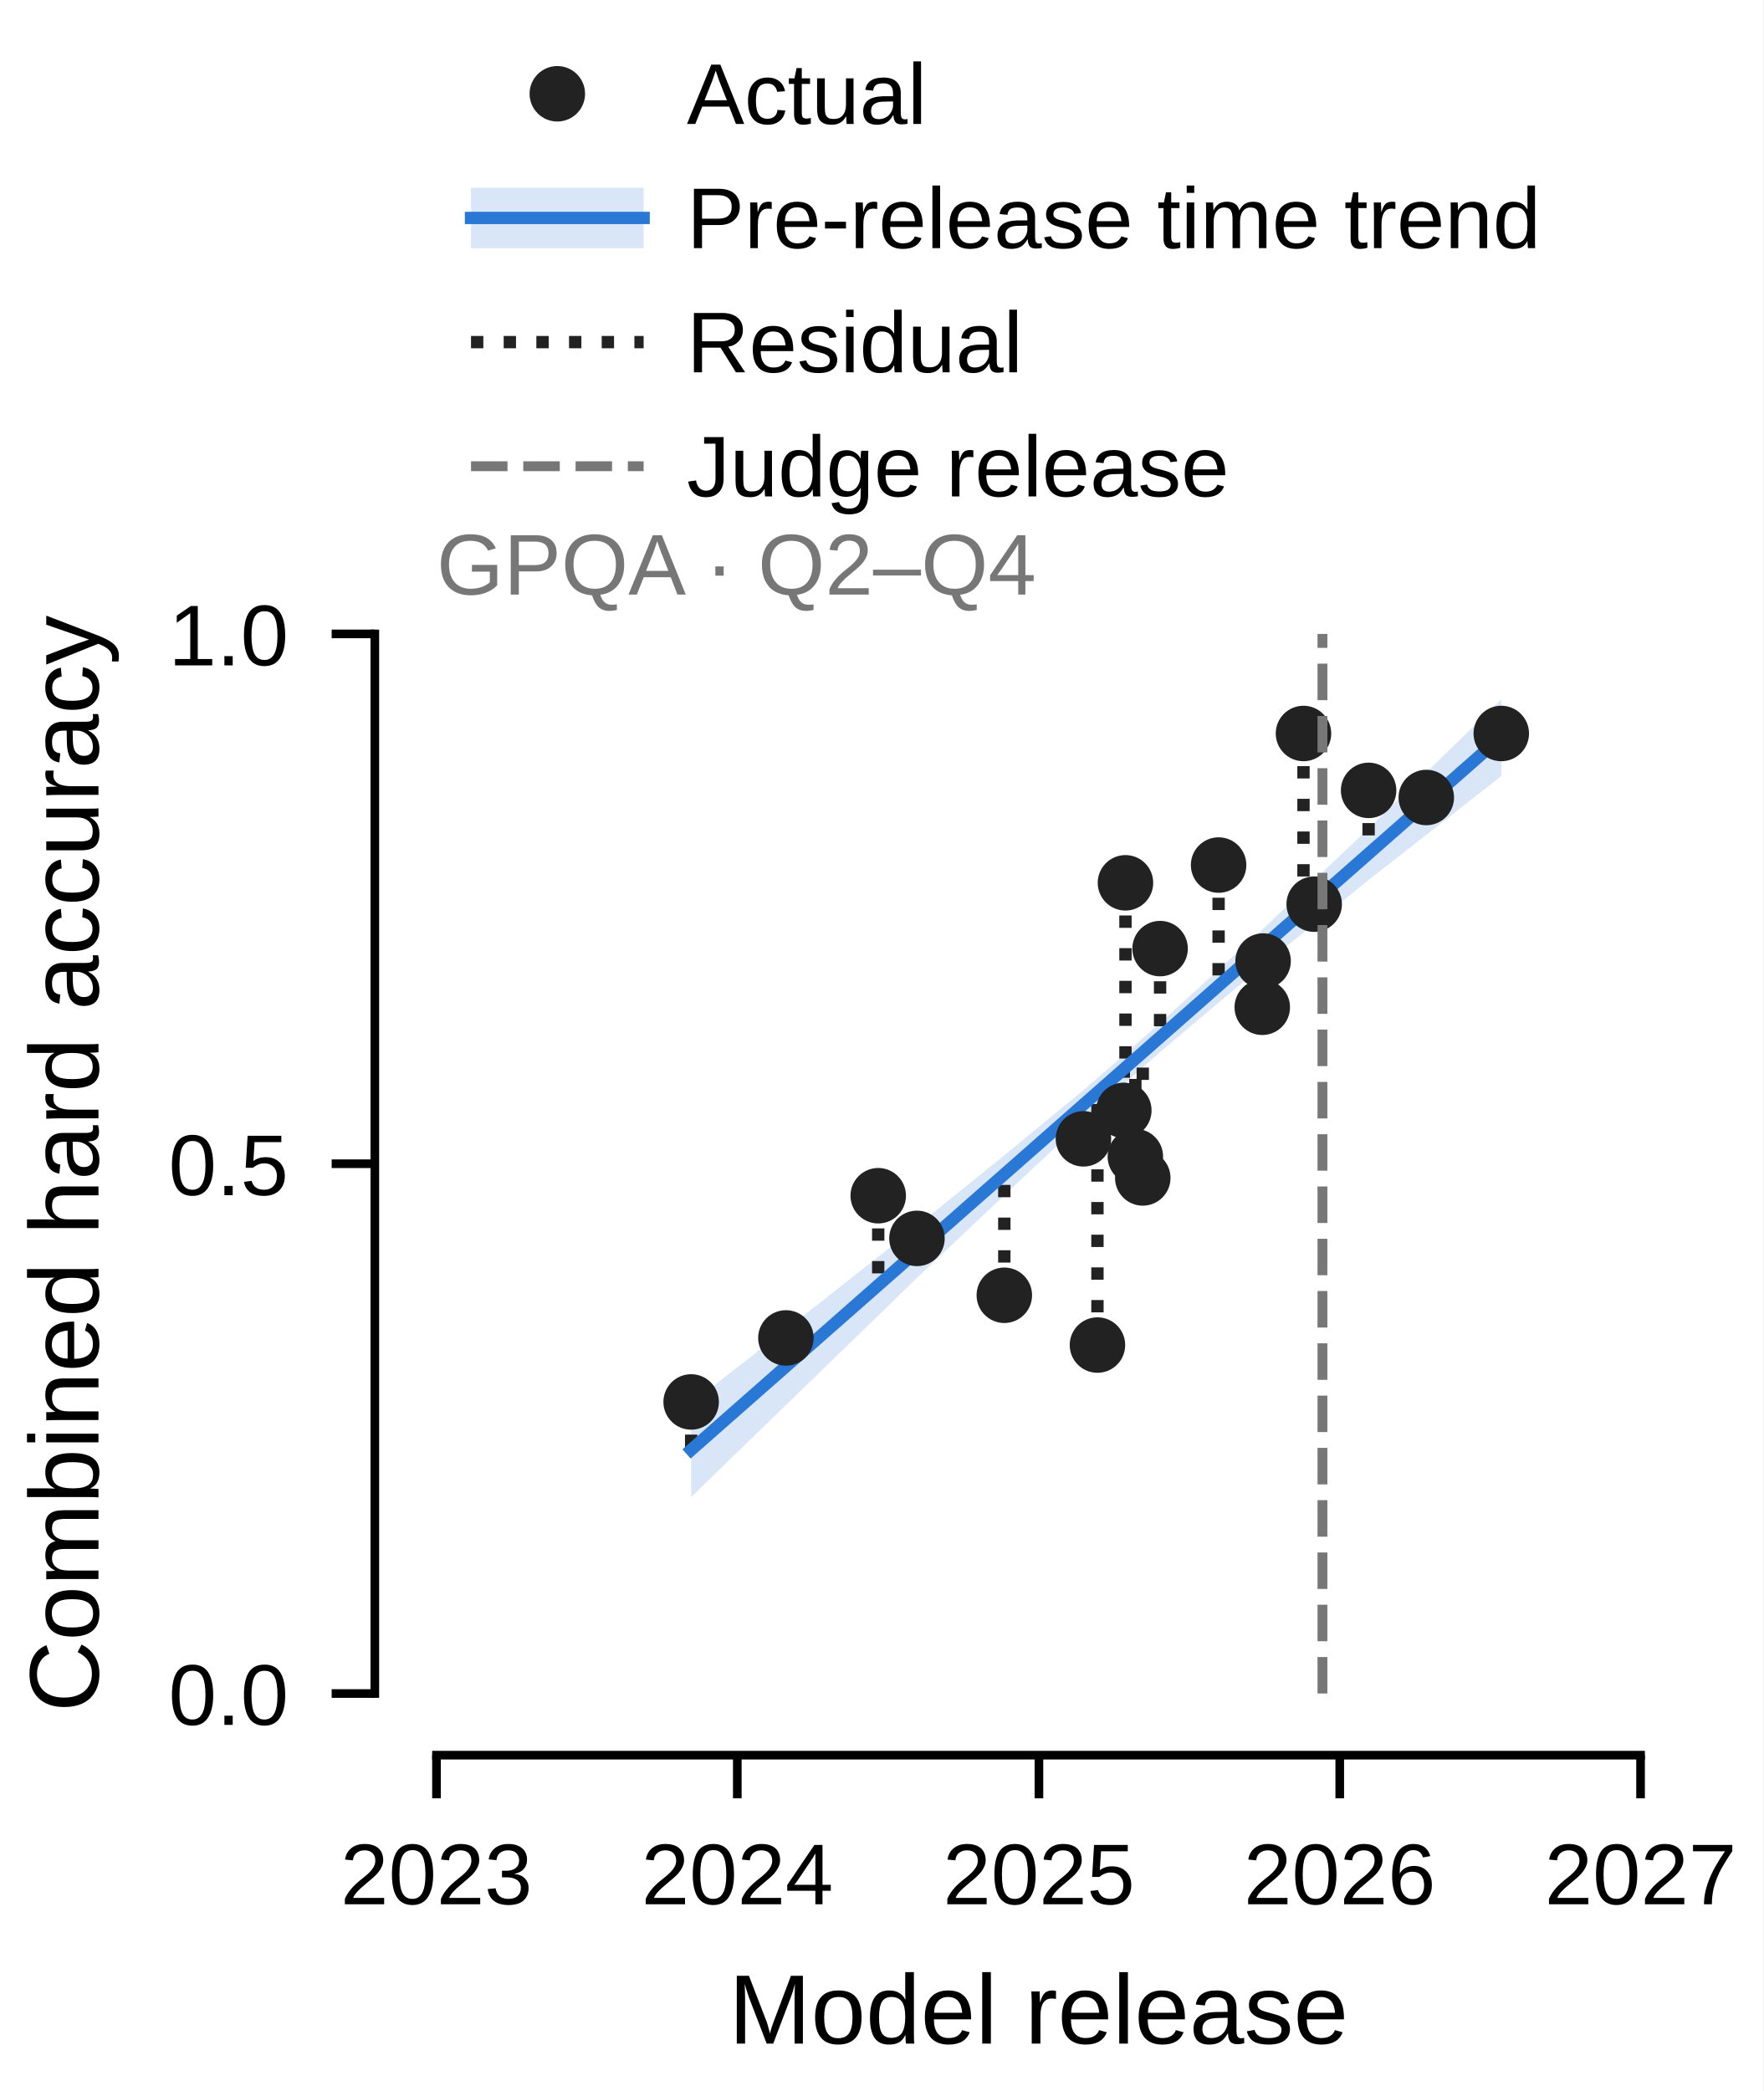
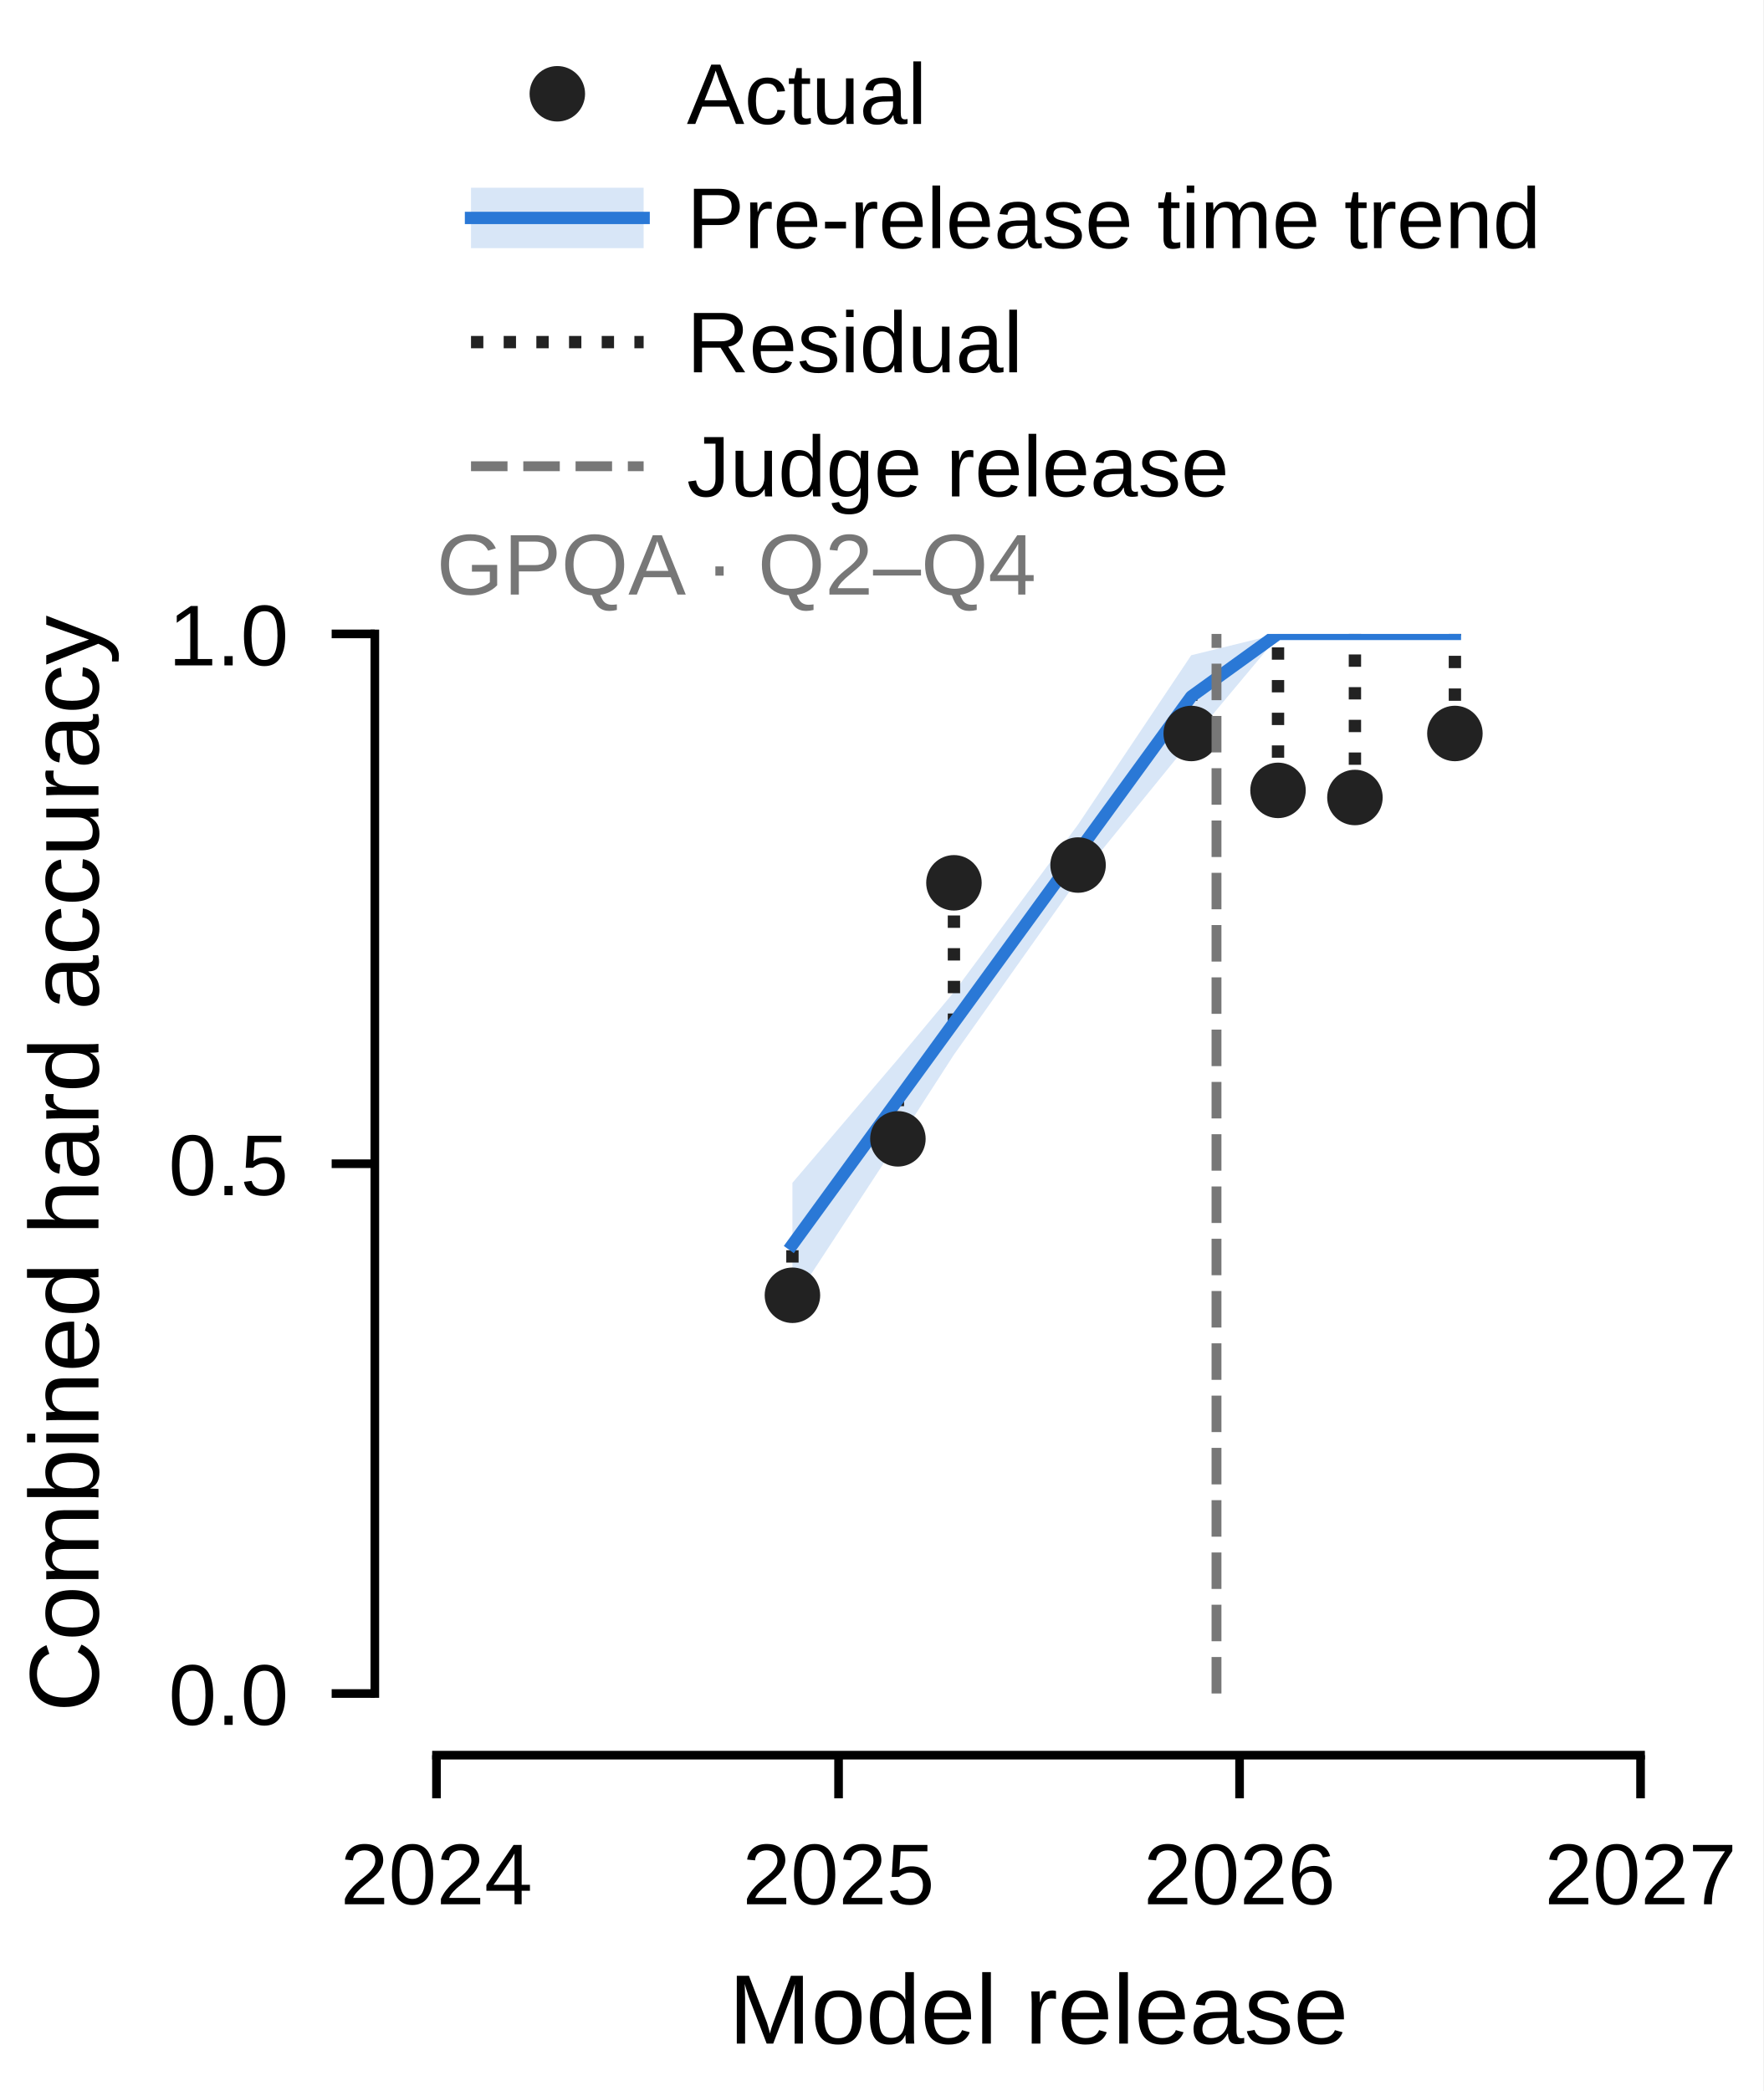
<svg xmlns="http://www.w3.org/2000/svg" xmlns:xlink="http://www.w3.org/1999/xlink" width="142.993pt" height="169.581pt" viewBox="0 0 142.993 169.581" version="1.1">
  <defs>
    <style type="text/css">*{stroke-linejoin: round; stroke-linecap: butt}</style>
  </defs>
  <g id="figure_1">
    <g id="patch_1">
      <path d="M 0 169.581 L 142.993 169.581 L 142.993 0 L 0 0 z " style="fill: #ffffff" />
    </g>
    <g id="axes_1">
      <g id="patch_2">
        <path d="M 35.398 137.344 L 133.048 137.344 L 133.048 51.412 L 35.398 51.412 z " style="fill: #ffffff" />
      </g>
      <g id="FillBetweenPolyCollection_1">
        <defs>
-           <path id="m65f8db8a64" d="M 56.051 -55.771 L 56.051 -48.169 L 63.737 -55.632 L 71.223 -62.886 L 74.364 -65.95 L 81.449 -72.647 L 87.866 -78.667 L 89.002 -79.747 L 91.141 -81.655 L 91.274 -81.773 L 92.076 -82.477 L 92.678 -83.025 L 94.082 -84.262 L 98.827 -88.273 L 102.369 -91.237 L 102.436 -91.294 L 105.711 -93.947 L 106.58 -94.634 L 110.992 -98.214 L 115.67 -101.875 L 121.752 -106.642 L 121.752 -112.859 L 121.752 -112.859 L 115.67 -106.936 L 110.992 -102.388 L 106.58 -98.206 L 105.711 -97.375 L 102.436 -94.246 L 102.369 -94.182 L 98.827 -90.935 L 94.082 -86.619 L 92.678 -85.376 L 92.076 -84.839 L 91.274 -84.122 L 91.141 -84.009 L 89.002 -82.144 L 87.866 -81.17 L 81.449 -75.887 L 74.364 -70.158 L 71.223 -67.651 L 63.737 -61.759 L 56.051 -55.771 z " />
+           <path id="mdc21cc2092" d="M 64.265 -73.654 L 64.265 -63.937 L 72.819 -77 L 77.363 -84.047 L 87.43 -98.261 L 96.607 -109.556 L 103.646 -117.967 L 109.883 -118.169 L 117.991 -118.169 L 117.991 -118.169 L 117.991 -118.169 L 109.883 -118.169 L 103.646 -118.169 L 96.607 -116.441 L 87.43 -102.713 L 77.363 -89.125 L 72.819 -83.681 L 64.265 -73.654 z " />
        </defs>
-         <g clip-path="url(#p98dc991f44)">
-           <use xlink:href="#m65f8db8a64" x="0" y="169.581" style="fill: #2a78d6; fill-opacity: 0.18" />
+         <g clip-path="url(#p89c9f3dd5c)">
+           <use xlink:href="#mdc21cc2092" x="0" y="169.581" style="fill: #2a78d6; fill-opacity: 0.18" />
        </g>
      </g>
      <g id="matplotlib.axis_1">
        <g id="xtick_1">
          <g id="line2d_1">
            <defs>
-               <path id="m74aeeb4022" d="M 0 0 L 0 3.5 " style="stroke: #000000; stroke-width: 0.7" />
+               <path id="me6c84aa8fd" d="M 0 0 L 0 3.5 " style="stroke: #000000; stroke-width: 0.7" />
            </defs>
            <g>
-               <use xlink:href="#m74aeeb4022" x="35.398" y="142.344" style="stroke: #000000; stroke-width: 0.7" />
+               <use xlink:href="#me6c84aa8fd" x="35.398" y="142.344" style="stroke: #000000; stroke-width: 0.7" />
            </g>
          </g>
          <g id="text_1">
-             <text style="font-size: 7px; font-family: 'Arial', 'DejaVu Sans', sans-serif; text-anchor: middle" x="35.398" y="154.44" transform="rotate(-0 35.39797 154.4402)">2023</text>
+             <text style="font-size: 7px; font-family: 'Arial', 'DejaVu Sans', sans-serif; text-anchor: middle" x="35.398" y="154.44" transform="rotate(-0 35.39797 154.4402)">2024</text>
          </g>
        </g>
        <g id="xtick_2">
          <g id="line2d_2">
            <g>
-               <use xlink:href="#m74aeeb4022" x="59.794" y="142.344" style="stroke: #000000; stroke-width: 0.7" />
+               <use xlink:href="#me6c84aa8fd" x="68.007" y="142.344" style="stroke: #000000; stroke-width: 0.7" />
            </g>
          </g>
          <g id="text_2">
-             <text style="font-size: 7px; font-family: 'Arial', 'DejaVu Sans', sans-serif; text-anchor: middle" x="59.794" y="154.44" transform="rotate(-0 59.79376 154.4402)">2024</text>
+             <text style="font-size: 7px; font-family: 'Arial', 'DejaVu Sans', sans-serif; text-anchor: middle" x="68.007" y="154.44" transform="rotate(-0 68.00737 154.4402)">2025</text>
          </g>
        </g>
        <g id="xtick_3">
          <g id="line2d_3">
            <g>
-               <use xlink:href="#m74aeeb4022" x="84.256" y="142.344" style="stroke: #000000; stroke-width: 0.7" />
+               <use xlink:href="#me6c84aa8fd" x="100.528" y="142.344" style="stroke: #000000; stroke-width: 0.7" />
            </g>
          </g>
          <g id="text_3">
-             <text style="font-size: 7px; font-family: 'Arial', 'DejaVu Sans', sans-serif; text-anchor: middle" x="84.256" y="154.44" transform="rotate(-0 84.25639 154.4402)">2025</text>
+             <text style="font-size: 7px; font-family: 'Arial', 'DejaVu Sans', sans-serif; text-anchor: middle" x="100.528" y="154.44" transform="rotate(-0 100.5277 154.4402)">2026</text>
          </g>
        </g>
        <g id="xtick_4">
          <g id="line2d_4">
            <g>
-               <use xlink:href="#m74aeeb4022" x="108.652" y="142.344" style="stroke: #000000; stroke-width: 0.7" />
+               <use xlink:href="#me6c84aa8fd" x="133.048" y="142.344" style="stroke: #000000; stroke-width: 0.7" />
            </g>
          </g>
          <g id="text_4">
-             <text style="font-size: 7px; font-family: 'Arial', 'DejaVu Sans', sans-serif; text-anchor: middle" x="108.652" y="154.44" transform="rotate(-0 108.6522 154.4402)">2026</text>
-           </g>
-         </g>
-         <g id="xtick_5">
-           <g id="line2d_5">
-             <g>
-               <use xlink:href="#m74aeeb4022" x="133.048" y="142.344" style="stroke: #000000; stroke-width: 0.7" />
-             </g>
-           </g>
-           <g id="text_5">
            <text style="font-size: 7px; font-family: 'Arial', 'DejaVu Sans', sans-serif; text-anchor: middle" x="133.048" y="154.44" transform="rotate(-0 133.048 154.4402)">2027</text>
          </g>
        </g>
-         <g id="text_6">
+         <g id="text_5">
          <text style="font-size: 8px; font-family: 'Arial', 'DejaVu Sans', sans-serif; text-anchor: middle" x="84.223" y="165.738" transform="rotate(-0 84.22297 165.7376)">Model release</text>
        </g>
      </g>
      <g id="matplotlib.axis_2">
        <g id="ytick_1">
+           <g id="line2d_5">
+             <defs>
+               <path id="m61fecf2817" d="M 0 0 L -3.5 0 " style="stroke: #000000; stroke-width: 0.7" />
+             </defs>
+             <g>
+               <use xlink:href="#m61fecf2817" x="30.398" y="137.344" style="stroke: #000000; stroke-width: 0.7" />
+             </g>
+           </g>
+           <g id="text_6">
+             <text style="font-size: 7px; font-family: 'Arial', 'DejaVu Sans', sans-serif; text-anchor: end" x="23.398" y="139.892" transform="rotate(-0 23.39797 139.8921)">0.0</text>
+           </g>
+         </g>
+         <g id="ytick_2">
          <g id="line2d_6">
-             <defs>
-               <path id="m155c3e6ec5" d="M 0 0 L -3.5 0 " style="stroke: #000000; stroke-width: 0.7" />
-             </defs>
-             <g>
-               <use xlink:href="#m155c3e6ec5" x="30.398" y="137.344" style="stroke: #000000; stroke-width: 0.7" />
+             <g>
+               <use xlink:href="#m61fecf2817" x="30.398" y="94.378" style="stroke: #000000; stroke-width: 0.7" />
            </g>
          </g>
          <g id="text_7">
-             <text style="font-size: 7px; font-family: 'Arial', 'DejaVu Sans', sans-serif; text-anchor: end" x="23.398" y="139.892" transform="rotate(-0 23.39797 139.8921)">0.0</text>
-           </g>
-         </g>
-         <g id="ytick_2">
+             <text style="font-size: 7px; font-family: 'Arial', 'DejaVu Sans', sans-serif; text-anchor: end" x="23.398" y="96.926" transform="rotate(-0 23.39797 96.92614)">0.5</text>
+           </g>
+         </g>
+         <g id="ytick_3">
          <g id="line2d_7">
            <g>
-               <use xlink:href="#m155c3e6ec5" x="30.398" y="94.378" style="stroke: #000000; stroke-width: 0.7" />
+               <use xlink:href="#m61fecf2817" x="30.398" y="51.412" style="stroke: #000000; stroke-width: 0.7" />
            </g>
          </g>
          <g id="text_8">
-             <text style="font-size: 7px; font-family: 'Arial', 'DejaVu Sans', sans-serif; text-anchor: end" x="23.398" y="96.926" transform="rotate(-0 23.39797 96.92614)">0.5</text>
-           </g>
-         </g>
-         <g id="ytick_3">
-           <g id="line2d_8">
-             <g>
-               <use xlink:href="#m155c3e6ec5" x="30.398" y="51.412" style="stroke: #000000; stroke-width: 0.7" />
-             </g>
-           </g>
-           <g id="text_9">
            <text style="font-size: 7px; font-family: 'Arial', 'DejaVu Sans', sans-serif; text-anchor: end" x="23.398" y="53.96" transform="rotate(-0 23.39797 53.96014)">1.0</text>
          </g>
        </g>
-         <g id="text_10">
+         <g id="text_9">
          <text style="font-size: 8px; font-family: 'Arial', 'DejaVu Sans', sans-serif; text-anchor: middle" x="7.984" y="94.378" transform="rotate(-90 7.984219 94.37804)">Combined hard accuracy</text>
        </g>
      </g>
+       <g id="line2d_8">
+         <path d="M 64.265 105.047 L 64.265 100.936 " clip-path="url(#p89c9f3dd5c)" style="fill: none; stroke-dasharray: 1,1.65; stroke-dashoffset: 0; stroke: #222222" />
+       </g>
      <g id="line2d_9">
-         <path d="M 56.051 113.698 L 56.051 117.584 " clip-path="url(#p98dc991f44)" style="fill: none; stroke-dasharray: 1,1.65; stroke-dashoffset: 0; stroke: #222222" />
+         <path d="M 72.819 92.36 L 72.819 89.182 " clip-path="url(#p89c9f3dd5c)" style="fill: none; stroke-dasharray: 1,1.65; stroke-dashoffset: 0; stroke: #222222" />
      </g>
      <g id="line2d_10">
-         <path d="M 63.737 108.508 L 63.737 110.819 " clip-path="url(#p98dc991f44)" style="fill: none; stroke-dasharray: 1,1.65; stroke-dashoffset: 0; stroke: #222222" />
+         <path d="M 77.363 71.597 L 77.363 82.937 " clip-path="url(#p89c9f3dd5c)" style="fill: none; stroke-dasharray: 1,1.65; stroke-dashoffset: 0; stroke: #222222" />
      </g>
      <g id="line2d_11">
-         <path d="M 71.223 96.973 L 71.223 104.231 " clip-path="url(#p98dc991f44)" style="fill: none; stroke-dasharray: 1,1.65; stroke-dashoffset: 0; stroke: #222222" />
+         <path d="M 87.43 70.156 L 87.43 69.101 " clip-path="url(#p89c9f3dd5c)" style="fill: none; stroke-dasharray: 1,1.65; stroke-dashoffset: 0; stroke: #222222" />
      </g>
      <g id="line2d_12">
-         <path d="M 74.364 100.434 L 74.364 101.466 " clip-path="url(#p98dc991f44)" style="fill: none; stroke-dasharray: 1,1.65; stroke-dashoffset: 0; stroke: #222222" />
+         <path d="M 96.607 59.486 L 96.607 56.49 " clip-path="url(#p89c9f3dd5c)" style="fill: none; stroke-dasharray: 1,1.65; stroke-dashoffset: 0; stroke: #222222" />
      </g>
      <g id="line2d_13">
-         <path d="M 81.449 105.047 L 81.449 95.231 " clip-path="url(#p98dc991f44)" style="fill: none; stroke-dasharray: 1,1.65; stroke-dashoffset: 0; stroke: #222222" />
+         <path d="M 103.646 64.1 L 103.646 51.412 " clip-path="url(#p89c9f3dd5c)" style="fill: none; stroke-dasharray: 1,1.65; stroke-dashoffset: 0; stroke: #222222" />
      </g>
      <g id="line2d_14">
-         <path d="M 87.866 92.36 L 87.866 89.583 " clip-path="url(#p98dc991f44)" style="fill: none; stroke-dasharray: 1,1.65; stroke-dashoffset: 0; stroke: #222222" />
+         <path d="M 109.883 64.677 L 109.883 51.412 " clip-path="url(#p89c9f3dd5c)" style="fill: none; stroke-dasharray: 1,1.65; stroke-dashoffset: 0; stroke: #222222" />
      </g>
      <g id="line2d_15">
-         <path d="M 89.002 109.085 L 89.002 88.583 " clip-path="url(#p98dc991f44)" style="fill: none; stroke-dasharray: 1,1.65; stroke-dashoffset: 0; stroke: #222222" />
+         <path d="M 117.991 59.486 L 117.991 51.412 " clip-path="url(#p89c9f3dd5c)" style="fill: none; stroke-dasharray: 1,1.65; stroke-dashoffset: 0; stroke: #222222" />
      </g>
      <g id="line2d_16">
-         <path d="M 91.141 90.053 L 91.141 86.701 " clip-path="url(#p98dc991f44)" style="fill: none; stroke-dasharray: 1,1.65; stroke-dashoffset: 0; stroke: #222222" />
+         <path d="M 64.265 100.936 L 72.819 89.182 L 77.363 82.937 L 87.43 69.101 L 96.607 56.49 L 103.646 51.412 L 109.883 51.412 L 117.991 51.412 " clip-path="url(#p89c9f3dd5c)" style="fill: none; stroke: #2a78d6; stroke-linecap: square" />
      </g>
      <g id="line2d_17">
-         <path d="M 91.274 71.597 L 91.274 86.583 " clip-path="url(#p98dc991f44)" style="fill: none; stroke-dasharray: 1,1.65; stroke-dashoffset: 0; stroke: #222222" />
-       </g>
-       <g id="line2d_18">
-         <path d="M 92.076 93.801 L 92.076 85.877 " clip-path="url(#p98dc991f44)" style="fill: none; stroke-dasharray: 1,1.65; stroke-dashoffset: 0; stroke: #222222" />
-       </g>
-       <g id="line2d_19">
-         <path d="M 92.678 95.531 L 92.678 85.348 " clip-path="url(#p98dc991f44)" style="fill: none; stroke-dasharray: 1,1.65; stroke-dashoffset: 0; stroke: #222222" />
-       </g>
-       <g id="line2d_20">
-         <path d="M 94.082 76.932 L 94.082 84.112 " clip-path="url(#p98dc991f44)" style="fill: none; stroke-dasharray: 1,1.65; stroke-dashoffset: 0; stroke: #222222" />
-       </g>
-       <g id="line2d_21">
-         <path d="M 98.827 70.156 L 98.827 79.936 " clip-path="url(#p98dc991f44)" style="fill: none; stroke-dasharray: 1,1.65; stroke-dashoffset: 0; stroke: #222222" />
-       </g>
-       <g id="line2d_22">
-         <path d="M 102.369 81.69 L 102.369 76.818 " clip-path="url(#p98dc991f44)" style="fill: none; stroke-dasharray: 1,1.65; stroke-dashoffset: 0; stroke: #222222" />
-       </g>
-       <g id="line2d_23">
-         <path d="M 102.436 77.941 L 102.436 76.759 " clip-path="url(#p98dc991f44)" style="fill: none; stroke-dasharray: 1,1.65; stroke-dashoffset: 0; stroke: #222222" />
-       </g>
-       <g id="line2d_24">
-         <path d="M 105.711 59.486 L 105.711 73.877 " clip-path="url(#p98dc991f44)" style="fill: none; stroke-dasharray: 1,1.65; stroke-dashoffset: 0; stroke: #222222" />
-       </g>
-       <g id="line2d_25">
-         <path d="M 106.58 73.328 L 106.58 73.112 " clip-path="url(#p98dc991f44)" style="fill: none; stroke-dasharray: 1,1.65; stroke-dashoffset: 0; stroke: #222222" />
-       </g>
-       <g id="line2d_26">
-         <path d="M 110.992 64.1 L 110.992 69.229 " clip-path="url(#p98dc991f44)" style="fill: none; stroke-dasharray: 1,1.65; stroke-dashoffset: 0; stroke: #222222" />
-       </g>
-       <g id="line2d_27">
-         <path d="M 115.67 64.677 L 115.67 65.112 " clip-path="url(#p98dc991f44)" style="fill: none; stroke-dasharray: 1,1.65; stroke-dashoffset: 0; stroke: #222222" />
-       </g>
-       <g id="line2d_28">
-         <path d="M 121.752 59.486 L 121.752 59.758 " clip-path="url(#p98dc991f44)" style="fill: none; stroke-dasharray: 1,1.65; stroke-dashoffset: 0; stroke: #222222" />
-       </g>
-       <g id="line2d_29">
-         <path d="M 56.051 117.584 L 63.737 110.819 L 71.223 104.231 L 74.364 101.466 L 81.449 95.231 L 87.866 89.583 L 89.002 88.583 L 91.141 86.701 L 91.274 86.583 L 92.076 85.877 L 92.678 85.348 L 94.082 84.112 L 98.827 79.936 L 102.369 76.818 L 102.436 76.759 L 105.711 73.877 L 106.58 73.112 L 110.992 69.229 L 115.67 65.112 L 121.752 59.758 " clip-path="url(#p98dc991f44)" style="fill: none; stroke: #2a78d6; stroke-linecap: square" />
-       </g>
-       <g id="line2d_30">
        <defs>
-           <path id="m84216871c0" d="M 0 1.75 C 0.464 1.75 0.909 1.566 1.237 1.237 C 1.566 0.909 1.75 0.464 1.75 0 C 1.75 -0.464 1.566 -0.909 1.237 -1.237 C 0.909 -1.566 0.464 -1.75 0 -1.75 C -0.464 -1.75 -0.909 -1.566 -1.237 -1.237 C -1.566 -0.909 -1.75 -0.464 -1.75 0 C -1.75 0.464 -1.566 0.909 -1.237 1.237 C -0.909 1.566 -0.464 1.75 0 1.75 z " style="stroke: #222222" />
+           <path id="m8cc07bbb9d" d="M 0 1.75 C 0.464 1.75 0.909 1.566 1.237 1.237 C 1.566 0.909 1.75 0.464 1.75 0 C 1.75 -0.464 1.566 -0.909 1.237 -1.237 C 0.909 -1.566 0.464 -1.75 0 -1.75 C -0.464 -1.75 -0.909 -1.566 -1.237 -1.237 C -1.566 -0.909 -1.75 -0.464 -1.75 0 C -1.75 0.464 -1.566 0.909 -1.237 1.237 C -0.909 1.566 -0.464 1.75 0 1.75 z " style="stroke: #222222" />
        </defs>
        <g>
-           <use xlink:href="#m84216871c0" x="56.051" y="113.698" style="fill: #222222; stroke: #222222" />
-           <use xlink:href="#m84216871c0" x="63.737" y="108.508" style="fill: #222222; stroke: #222222" />
-           <use xlink:href="#m84216871c0" x="71.223" y="96.973" style="fill: #222222; stroke: #222222" />
-           <use xlink:href="#m84216871c0" x="74.364" y="100.434" style="fill: #222222; stroke: #222222" />
-           <use xlink:href="#m84216871c0" x="81.449" y="105.047" style="fill: #222222; stroke: #222222" />
-           <use xlink:href="#m84216871c0" x="87.866" y="92.36" style="fill: #222222; stroke: #222222" />
-           <use xlink:href="#m84216871c0" x="89.002" y="109.085" style="fill: #222222; stroke: #222222" />
-           <use xlink:href="#m84216871c0" x="91.141" y="90.053" style="fill: #222222; stroke: #222222" />
-           <use xlink:href="#m84216871c0" x="91.274" y="71.597" style="fill: #222222; stroke: #222222" />
-           <use xlink:href="#m84216871c0" x="92.076" y="93.801" style="fill: #222222; stroke: #222222" />
-           <use xlink:href="#m84216871c0" x="92.678" y="95.531" style="fill: #222222; stroke: #222222" />
-           <use xlink:href="#m84216871c0" x="94.082" y="76.932" style="fill: #222222; stroke: #222222" />
-           <use xlink:href="#m84216871c0" x="98.827" y="70.156" style="fill: #222222; stroke: #222222" />
-           <use xlink:href="#m84216871c0" x="102.369" y="81.69" style="fill: #222222; stroke: #222222" />
-           <use xlink:href="#m84216871c0" x="102.436" y="77.941" style="fill: #222222; stroke: #222222" />
-           <use xlink:href="#m84216871c0" x="105.711" y="59.486" style="fill: #222222; stroke: #222222" />
-           <use xlink:href="#m84216871c0" x="106.58" y="73.328" style="fill: #222222; stroke: #222222" />
-           <use xlink:href="#m84216871c0" x="110.992" y="64.1" style="fill: #222222; stroke: #222222" />
-           <use xlink:href="#m84216871c0" x="115.67" y="64.677" style="fill: #222222; stroke: #222222" />
-           <use xlink:href="#m84216871c0" x="121.752" y="59.486" style="fill: #222222; stroke: #222222" />
-         </g>
-       </g>
-       <g id="line2d_31">
-         <path d="M 107.249 137.344 L 107.249 51.412 " clip-path="url(#p98dc991f44)" style="fill: none; stroke-dasharray: 2.96,1.28; stroke-dashoffset: 0; stroke: #777777; stroke-width: 0.8" />
-       </g>
-       <g id="line2d_32" />
+           <use xlink:href="#m8cc07bbb9d" x="64.265" y="105.047" style="fill: #222222; stroke: #222222" />
+           <use xlink:href="#m8cc07bbb9d" x="72.819" y="92.36" style="fill: #222222; stroke: #222222" />
+           <use xlink:href="#m8cc07bbb9d" x="77.363" y="71.597" style="fill: #222222; stroke: #222222" />
+           <use xlink:href="#m8cc07bbb9d" x="87.43" y="70.156" style="fill: #222222; stroke: #222222" />
+           <use xlink:href="#m8cc07bbb9d" x="96.607" y="59.486" style="fill: #222222; stroke: #222222" />
+           <use xlink:href="#m8cc07bbb9d" x="103.646" y="64.1" style="fill: #222222; stroke: #222222" />
+           <use xlink:href="#m8cc07bbb9d" x="109.883" y="64.677" style="fill: #222222; stroke: #222222" />
+           <use xlink:href="#m8cc07bbb9d" x="117.991" y="59.486" style="fill: #222222; stroke: #222222" />
+         </g>
+       </g>
+       <g id="line2d_18">
+         <path d="M 98.657 137.344 L 98.657 51.412 " clip-path="url(#p89c9f3dd5c)" style="fill: none; stroke-dasharray: 2.96,1.28; stroke-dashoffset: 0; stroke: #777777; stroke-width: 0.8" />
+       </g>
+       <g id="line2d_19" />
      <g id="patch_3">
        <path d="M 30.398 137.344 L 30.398 51.412 " style="fill: none; stroke: #000000; stroke-width: 0.7; stroke-linejoin: miter; stroke-linecap: square" />
      </g>
      <g id="patch_4">
        <path d="M 35.398 142.344 L 133.048 142.344 " style="fill: none; stroke: #000000; stroke-width: 0.7; stroke-linejoin: miter; stroke-linecap: square" />
      </g>
-       <g id="text_11">
+       <g id="text_10">
        <text style="font-size: 7px; font-family: 'Arial', 'DejaVu Sans', sans-serif; text-anchor: start; fill: #777777" x="35.398" y="48.22" transform="rotate(-0 35.39797 48.22026)">GPQA · Q2–Q4</text>
      </g>
      <g id="legend_1">
-         <g id="line2d_33">
+         <g id="line2d_20">
          <g>
-             <use xlink:href="#m84216871c0" x="45.198" y="7.606" style="fill: #222222; stroke: #222222" />
-           </g>
-         </g>
-         <g id="text_12">
+             <use xlink:href="#m8cc07bbb9d" x="45.198" y="7.606" style="fill: #222222; stroke: #222222" />
+           </g>
+         </g>
+         <g id="text_11">
          <text style="font-size: 7px; font-family: 'Arial', 'DejaVu Sans', sans-serif; text-anchor: start" x="55.698" y="10.056" transform="rotate(-0 55.69797 10.05619)">Actual</text>
        </g>
        <g id="patch_5">
          <path d="M 38.198 20.126 L 52.198 20.126 L 52.198 15.226 L 38.198 15.226 z " style="fill: #2a78d6; fill-opacity: 0.18" />
        </g>
-         <g id="line2d_34">
+         <g id="line2d_21">
          <path d="M 38.198 17.676 L 45.198 17.676 L 52.198 17.676 " style="fill: none; stroke: #2a78d6; stroke-linecap: square" />
        </g>
+         <g id="text_12">
+           <text style="font-size: 7px; font-family: 'Arial', 'DejaVu Sans', sans-serif; text-anchor: start" x="55.698" y="20.126" transform="rotate(-0 55.69797 20.12553)">Pre-release time trend</text>
+         </g>
+         <g id="line2d_22">
+           <path d="M 38.198 27.745 L 45.198 27.745 L 52.198 27.745 " style="fill: none; stroke-dasharray: 1,1.65; stroke-dashoffset: 0; stroke: #222222" />
+         </g>
        <g id="text_13">
-           <text style="font-size: 7px; font-family: 'Arial', 'DejaVu Sans', sans-serif; text-anchor: start" x="55.698" y="20.126" transform="rotate(-0 55.69797 20.12553)">Pre-release time trend</text>
-         </g>
-         <g id="line2d_35">
-           <path d="M 38.198 27.745 L 45.198 27.745 L 52.198 27.745 " style="fill: none; stroke-dasharray: 1,1.65; stroke-dashoffset: 0; stroke: #222222" />
+           <text style="font-size: 7px; font-family: 'Arial', 'DejaVu Sans', sans-serif; text-anchor: start" x="55.698" y="30.195" transform="rotate(-0 55.69797 30.19486)">Residual</text>
+         </g>
+         <g id="line2d_23">
+           <path d="M 38.198 37.814 L 45.198 37.814 L 52.198 37.814 " style="fill: none; stroke-dasharray: 2.96,1.28; stroke-dashoffset: 0; stroke: #777777; stroke-width: 0.8" />
        </g>
        <g id="text_14">
-           <text style="font-size: 7px; font-family: 'Arial', 'DejaVu Sans', sans-serif; text-anchor: start" x="55.698" y="30.195" transform="rotate(-0 55.69797 30.19486)">Residual</text>
-         </g>
-         <g id="line2d_36">
-           <path d="M 38.198 37.814 L 45.198 37.814 L 52.198 37.814 " style="fill: none; stroke-dasharray: 2.96,1.28; stroke-dashoffset: 0; stroke: #777777; stroke-width: 0.8" />
-         </g>
-         <g id="text_15">
          <text style="font-size: 7px; font-family: 'Arial', 'DejaVu Sans', sans-serif; text-anchor: start" x="55.698" y="40.264" transform="rotate(-0 55.69797 40.2642)">Judge release</text>
        </g>
      </g>
    </g>
  </g>
  <defs>
-     <clipPath id="p98dc991f44">
+     <clipPath id="p89c9f3dd5c">
      <rect x="35.398" y="51.412" width="97.65" height="85.932" />
    </clipPath>
  </defs>
</svg>
